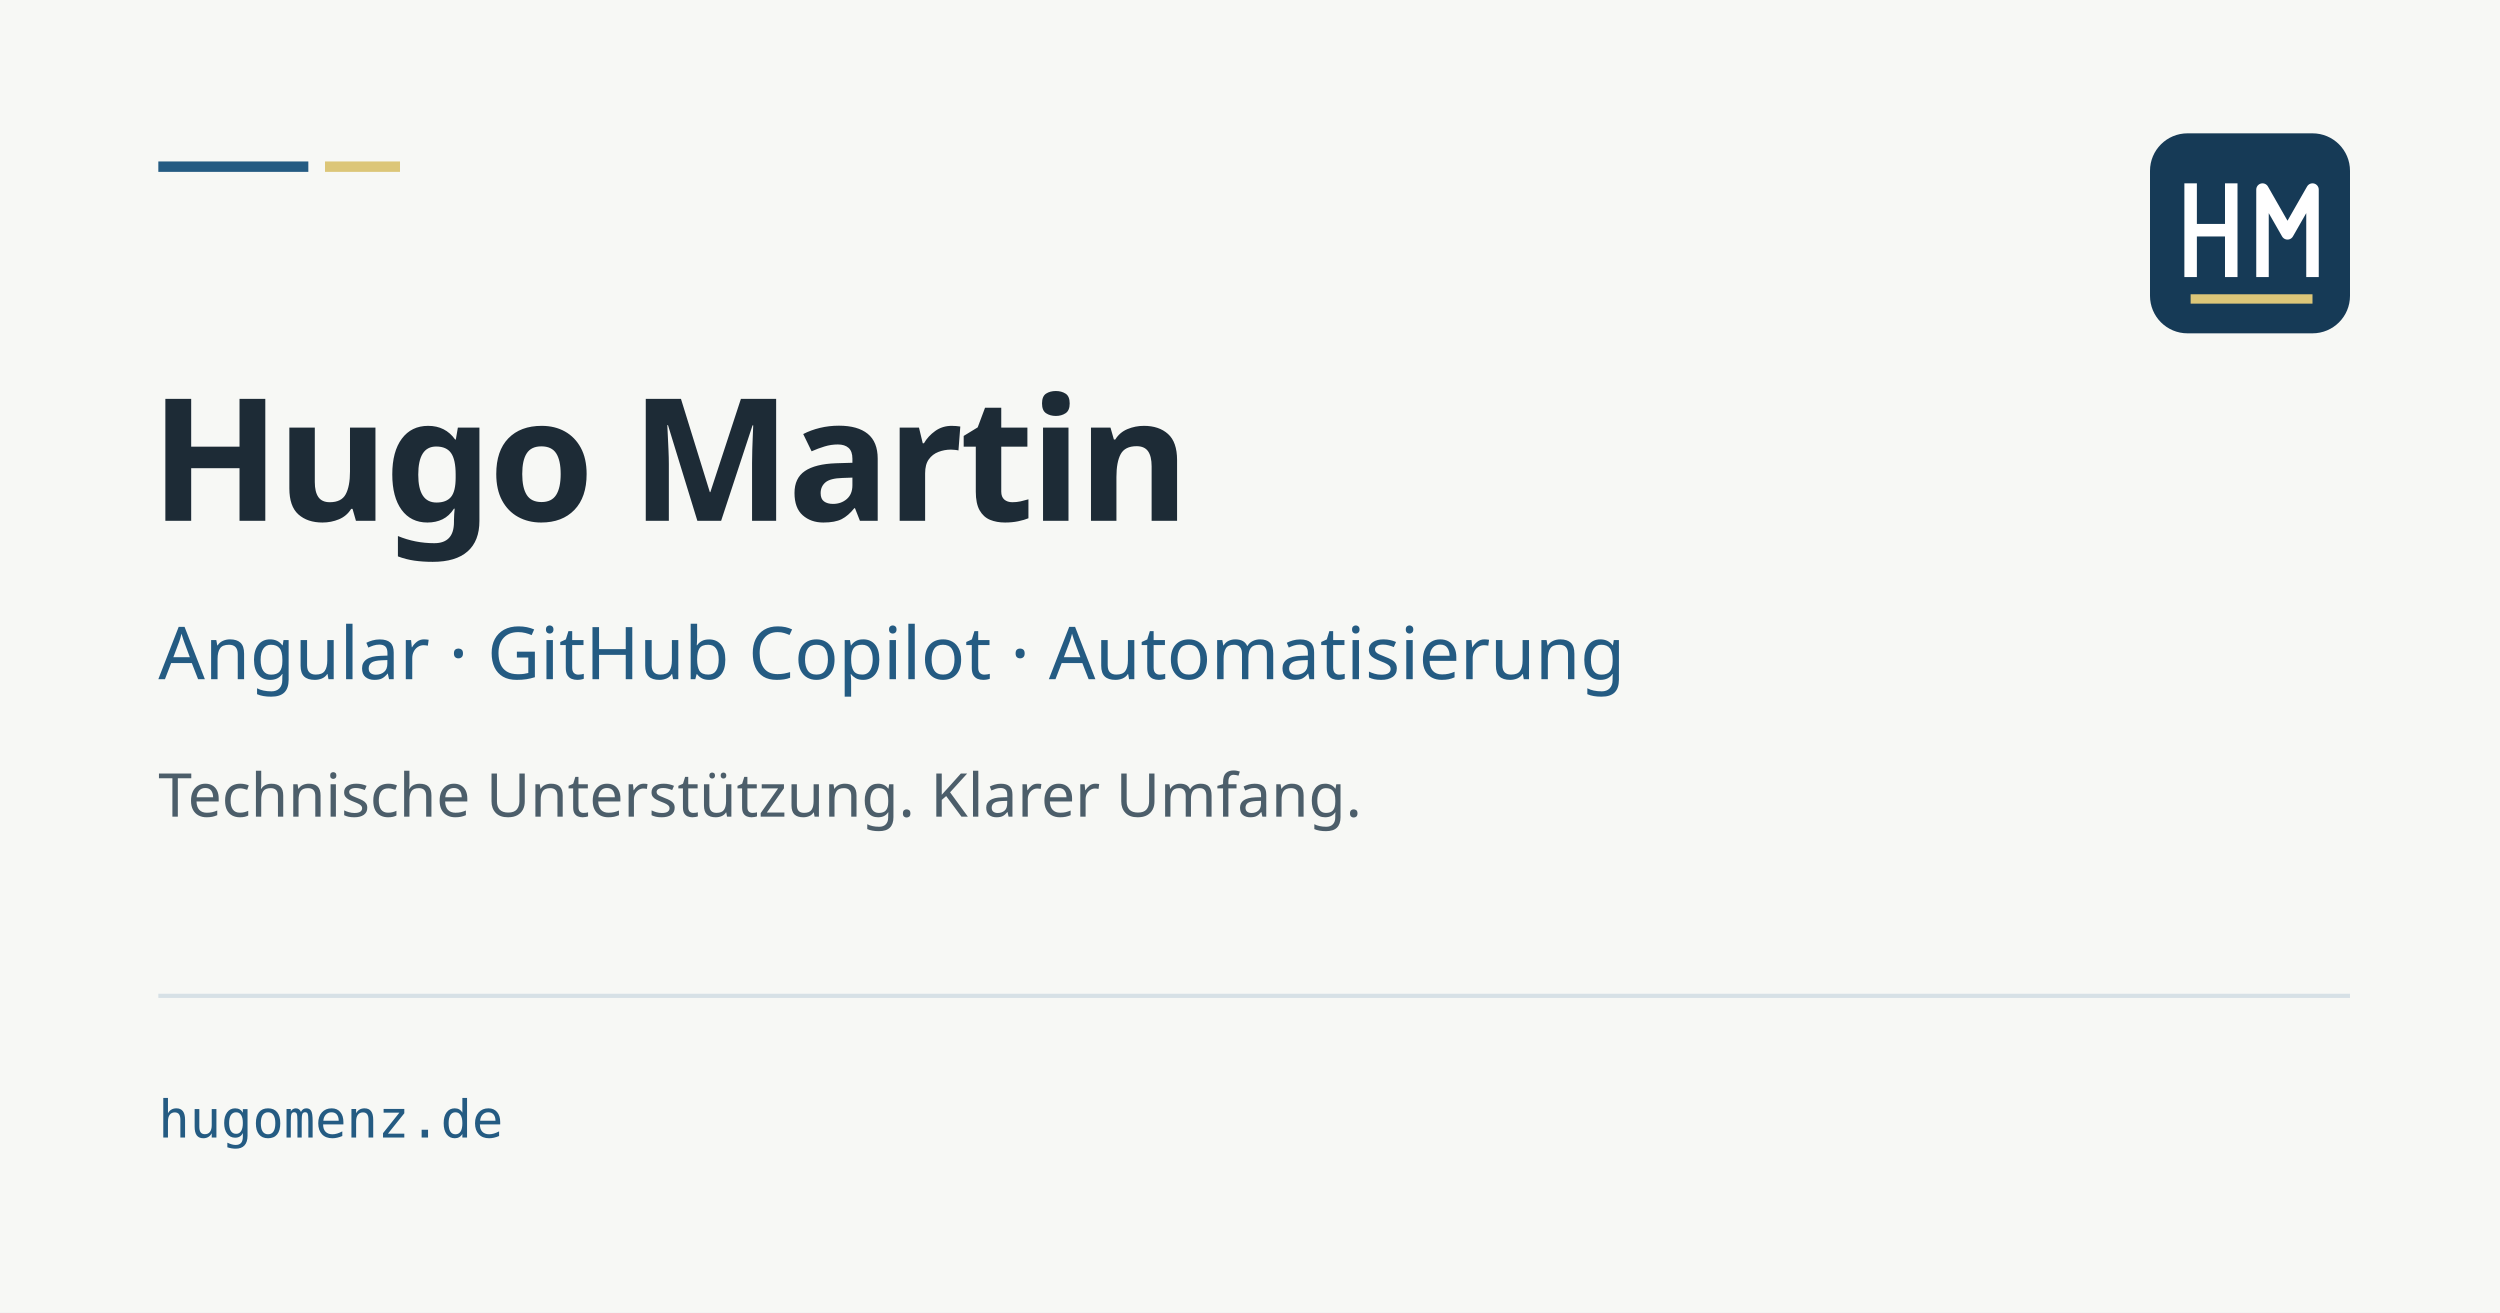
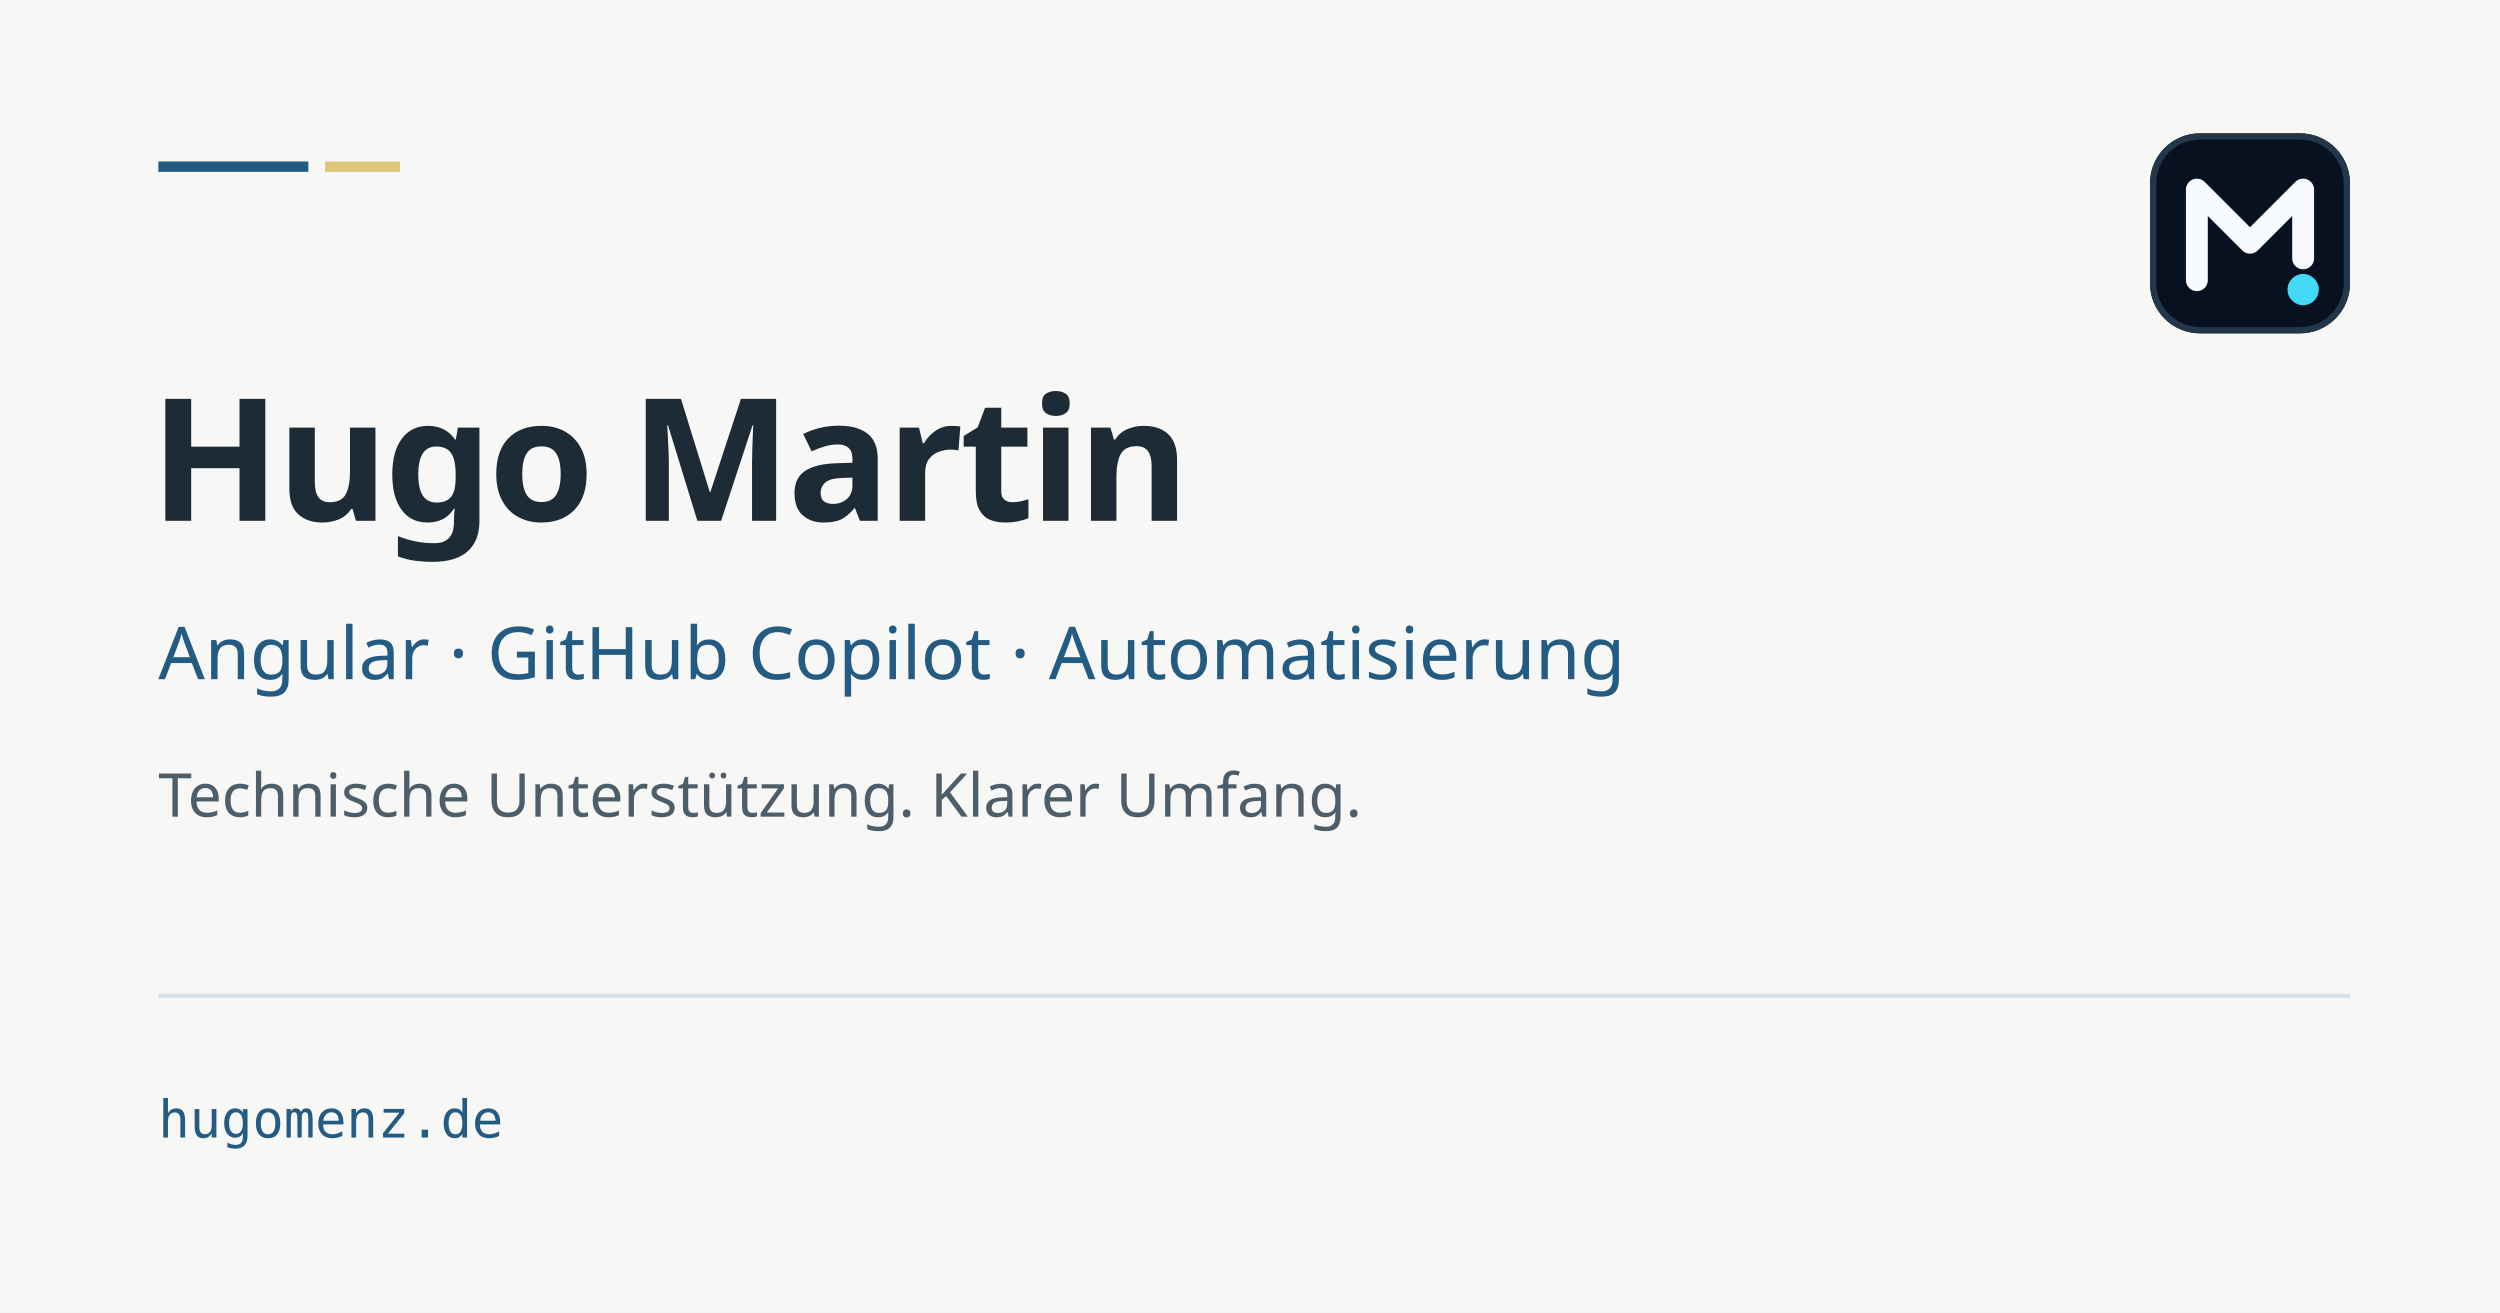
<svg xmlns="http://www.w3.org/2000/svg" width="1200" height="630" viewBox="0 0 1200 630">
  <rect width="1200" height="630" fill="#f7f8f5" />
  <path d="M76 80h72" fill="none" stroke="#245b82" stroke-width="5" />
  <path d="M156 80h36" fill="none" stroke="#dcc678" stroke-width="5" />
  <g transform="translate(1032 64) scale(1.5)">
-     <rect width="64" height="64" rx="12" fill="#163a56" />
-     <path d="M13 18v26M26 18v26M13 31h13M36 44V18l8 14 8-14v26" fill="none" stroke="#fff" stroke-width="4" stroke-linecap="square" stroke-linejoin="round" />
-     <path d="M13 53h39" fill="none" stroke="#dcc678" stroke-width="3" />
+     <rect width="64" height="64" rx="16" fill="#07111f" />
+     <rect x="1" y="1" width="62" height="62" rx="15" fill="none" stroke="#24364a" stroke-width="2" />
+     <path d="M15 47V18L32 35L49 18V40" fill="none" stroke="#f7fbff" stroke-linecap="round" stroke-linejoin="round" stroke-width="7" />
+     <circle cx="49" cy="50" r="5" fill="#43d9f5" />
  </g>
  <g font-family="IBM Plex Sans, Noto Sans, sans-serif">
    <text x="72" y="250" font-size="82" font-weight="600" letter-spacing="-2" fill="#1d2b36">Hugo Martin</text>
    <text x="76" y="326" font-size="35" font-weight="500" fill="#245b82">Angular · GitHub Copilot · Automatisierung</text>
    <text x="76" y="392" font-size="29" fill="#4c5e6a">Technische Unterstützung. Klarer Umfang.</text>
  </g>
  <path d="M76 478h1052" fill="none" stroke="#d7e1e6" stroke-width="2" />
  <text x="76" y="546" font-family="IBM Plex Mono, DejaVu Sans Mono, monospace" font-size="25" fill="#245b82">hugomenz.de</text>
</svg>
